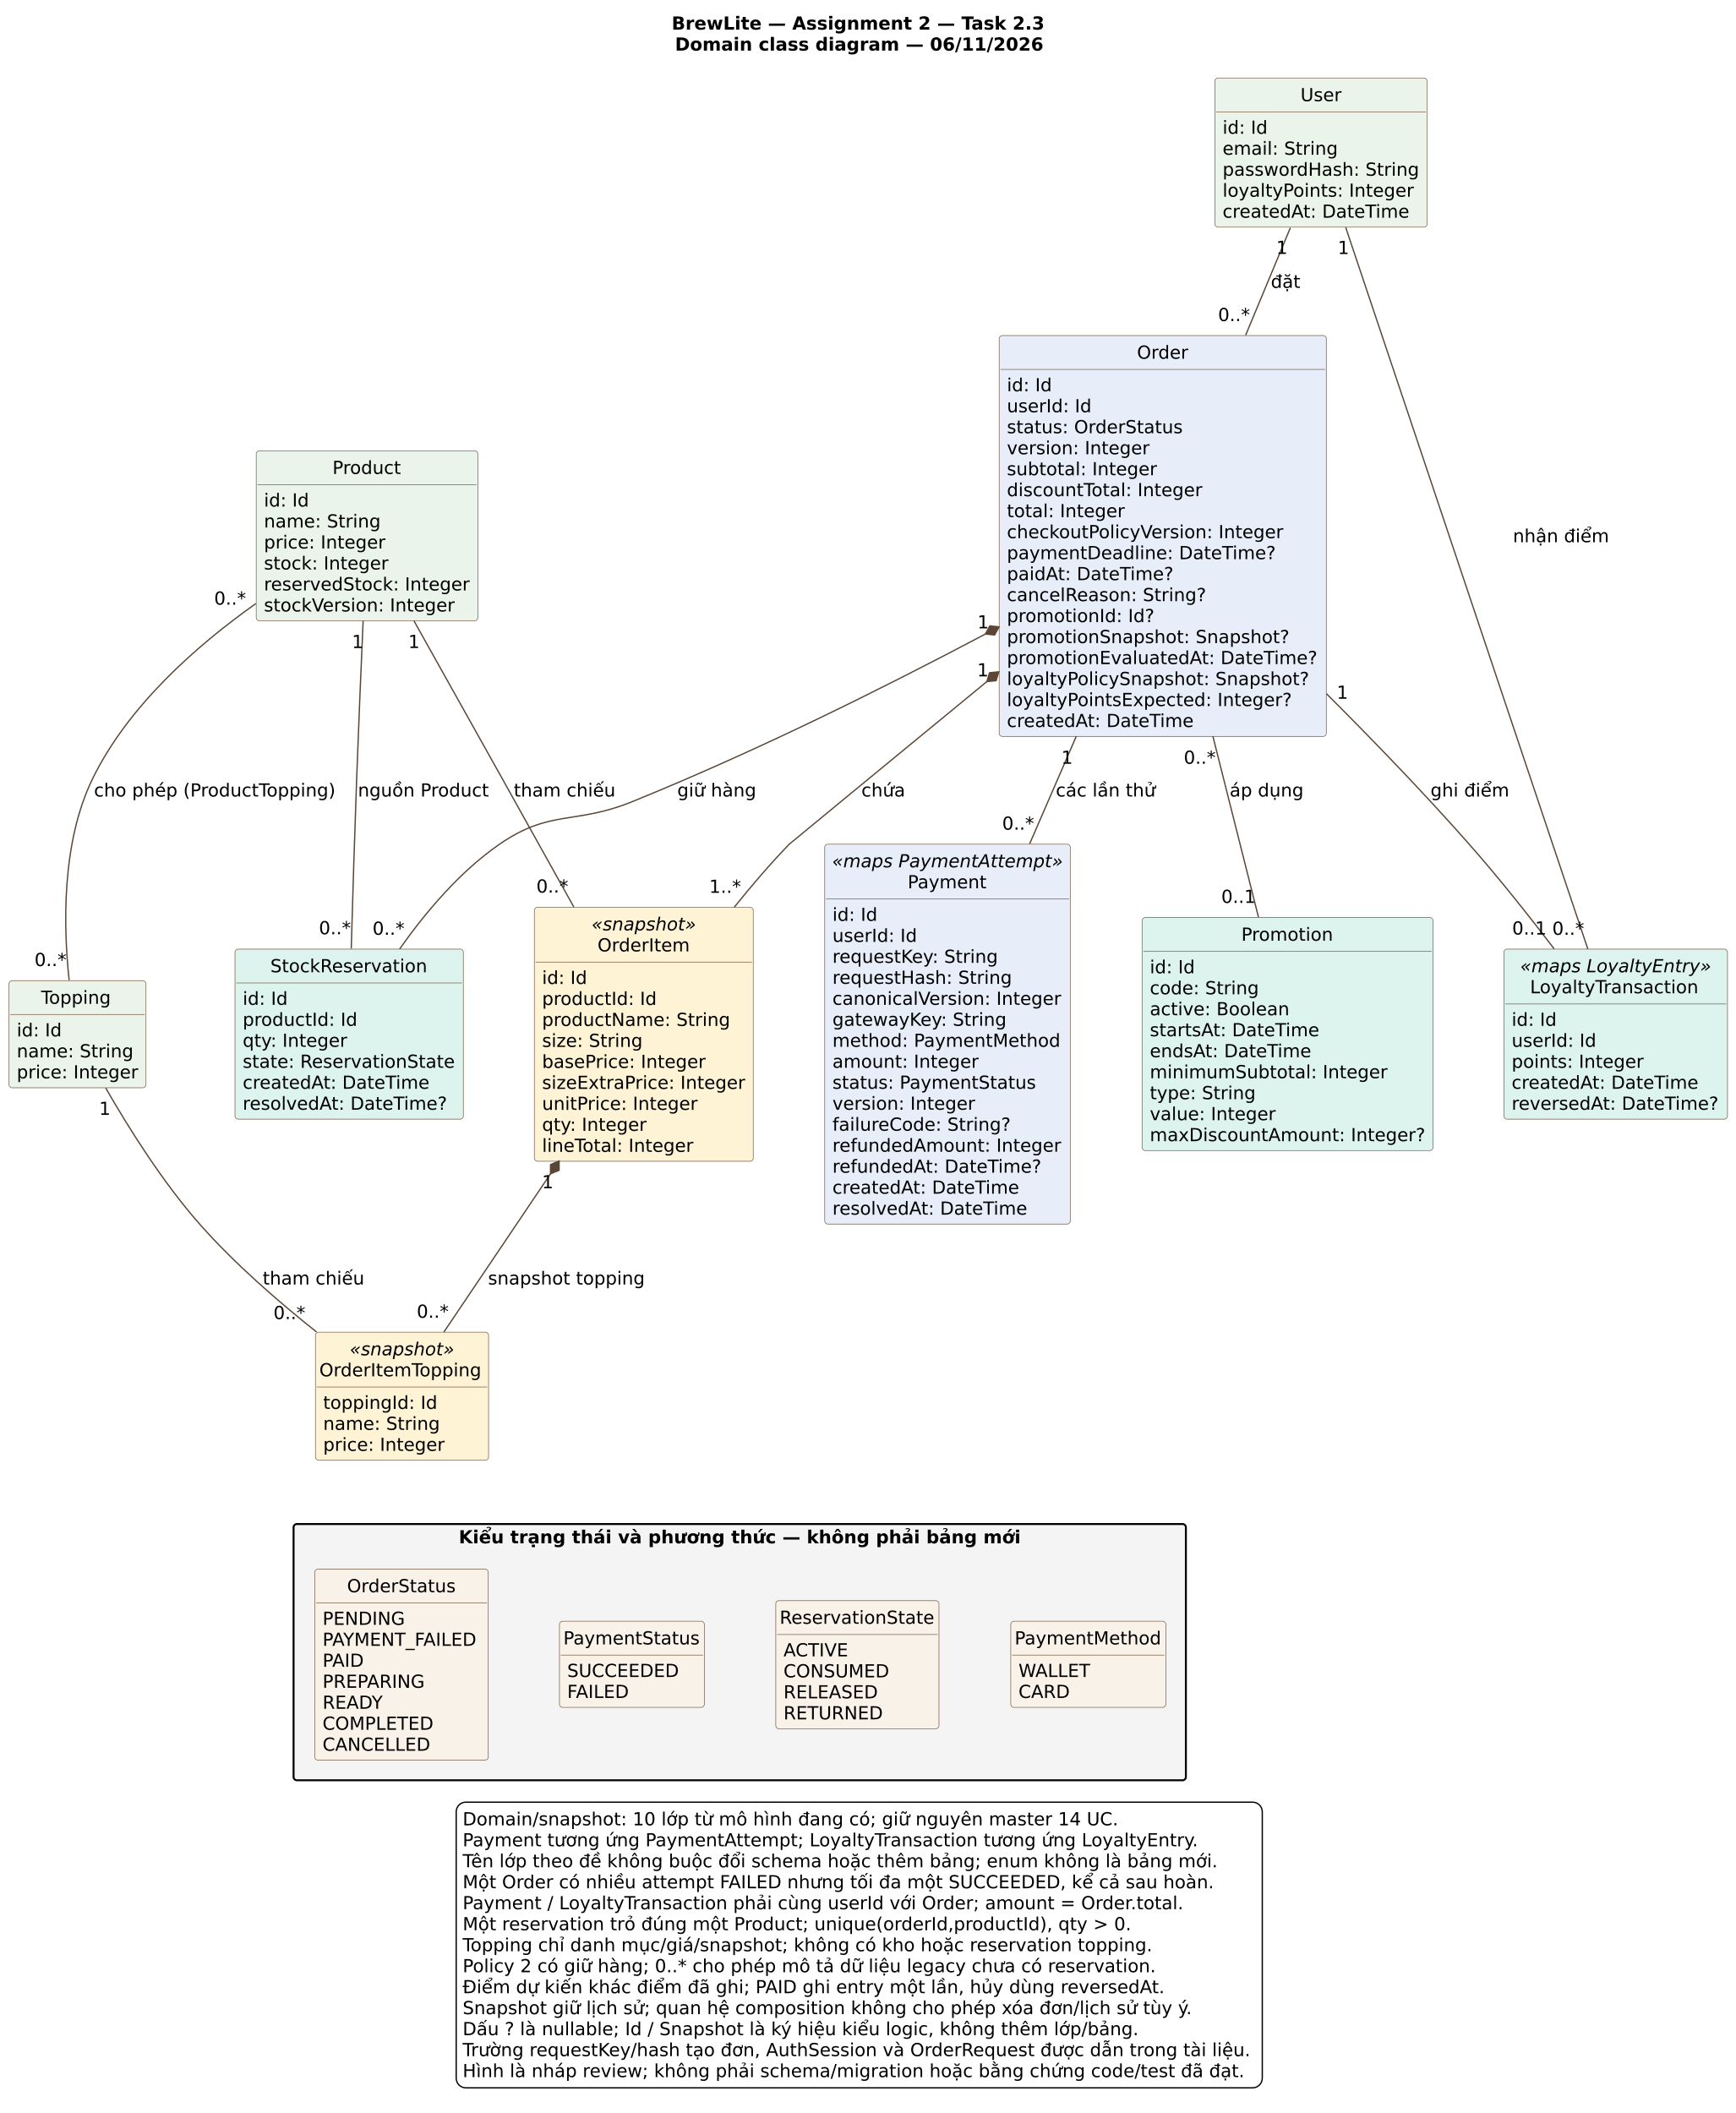
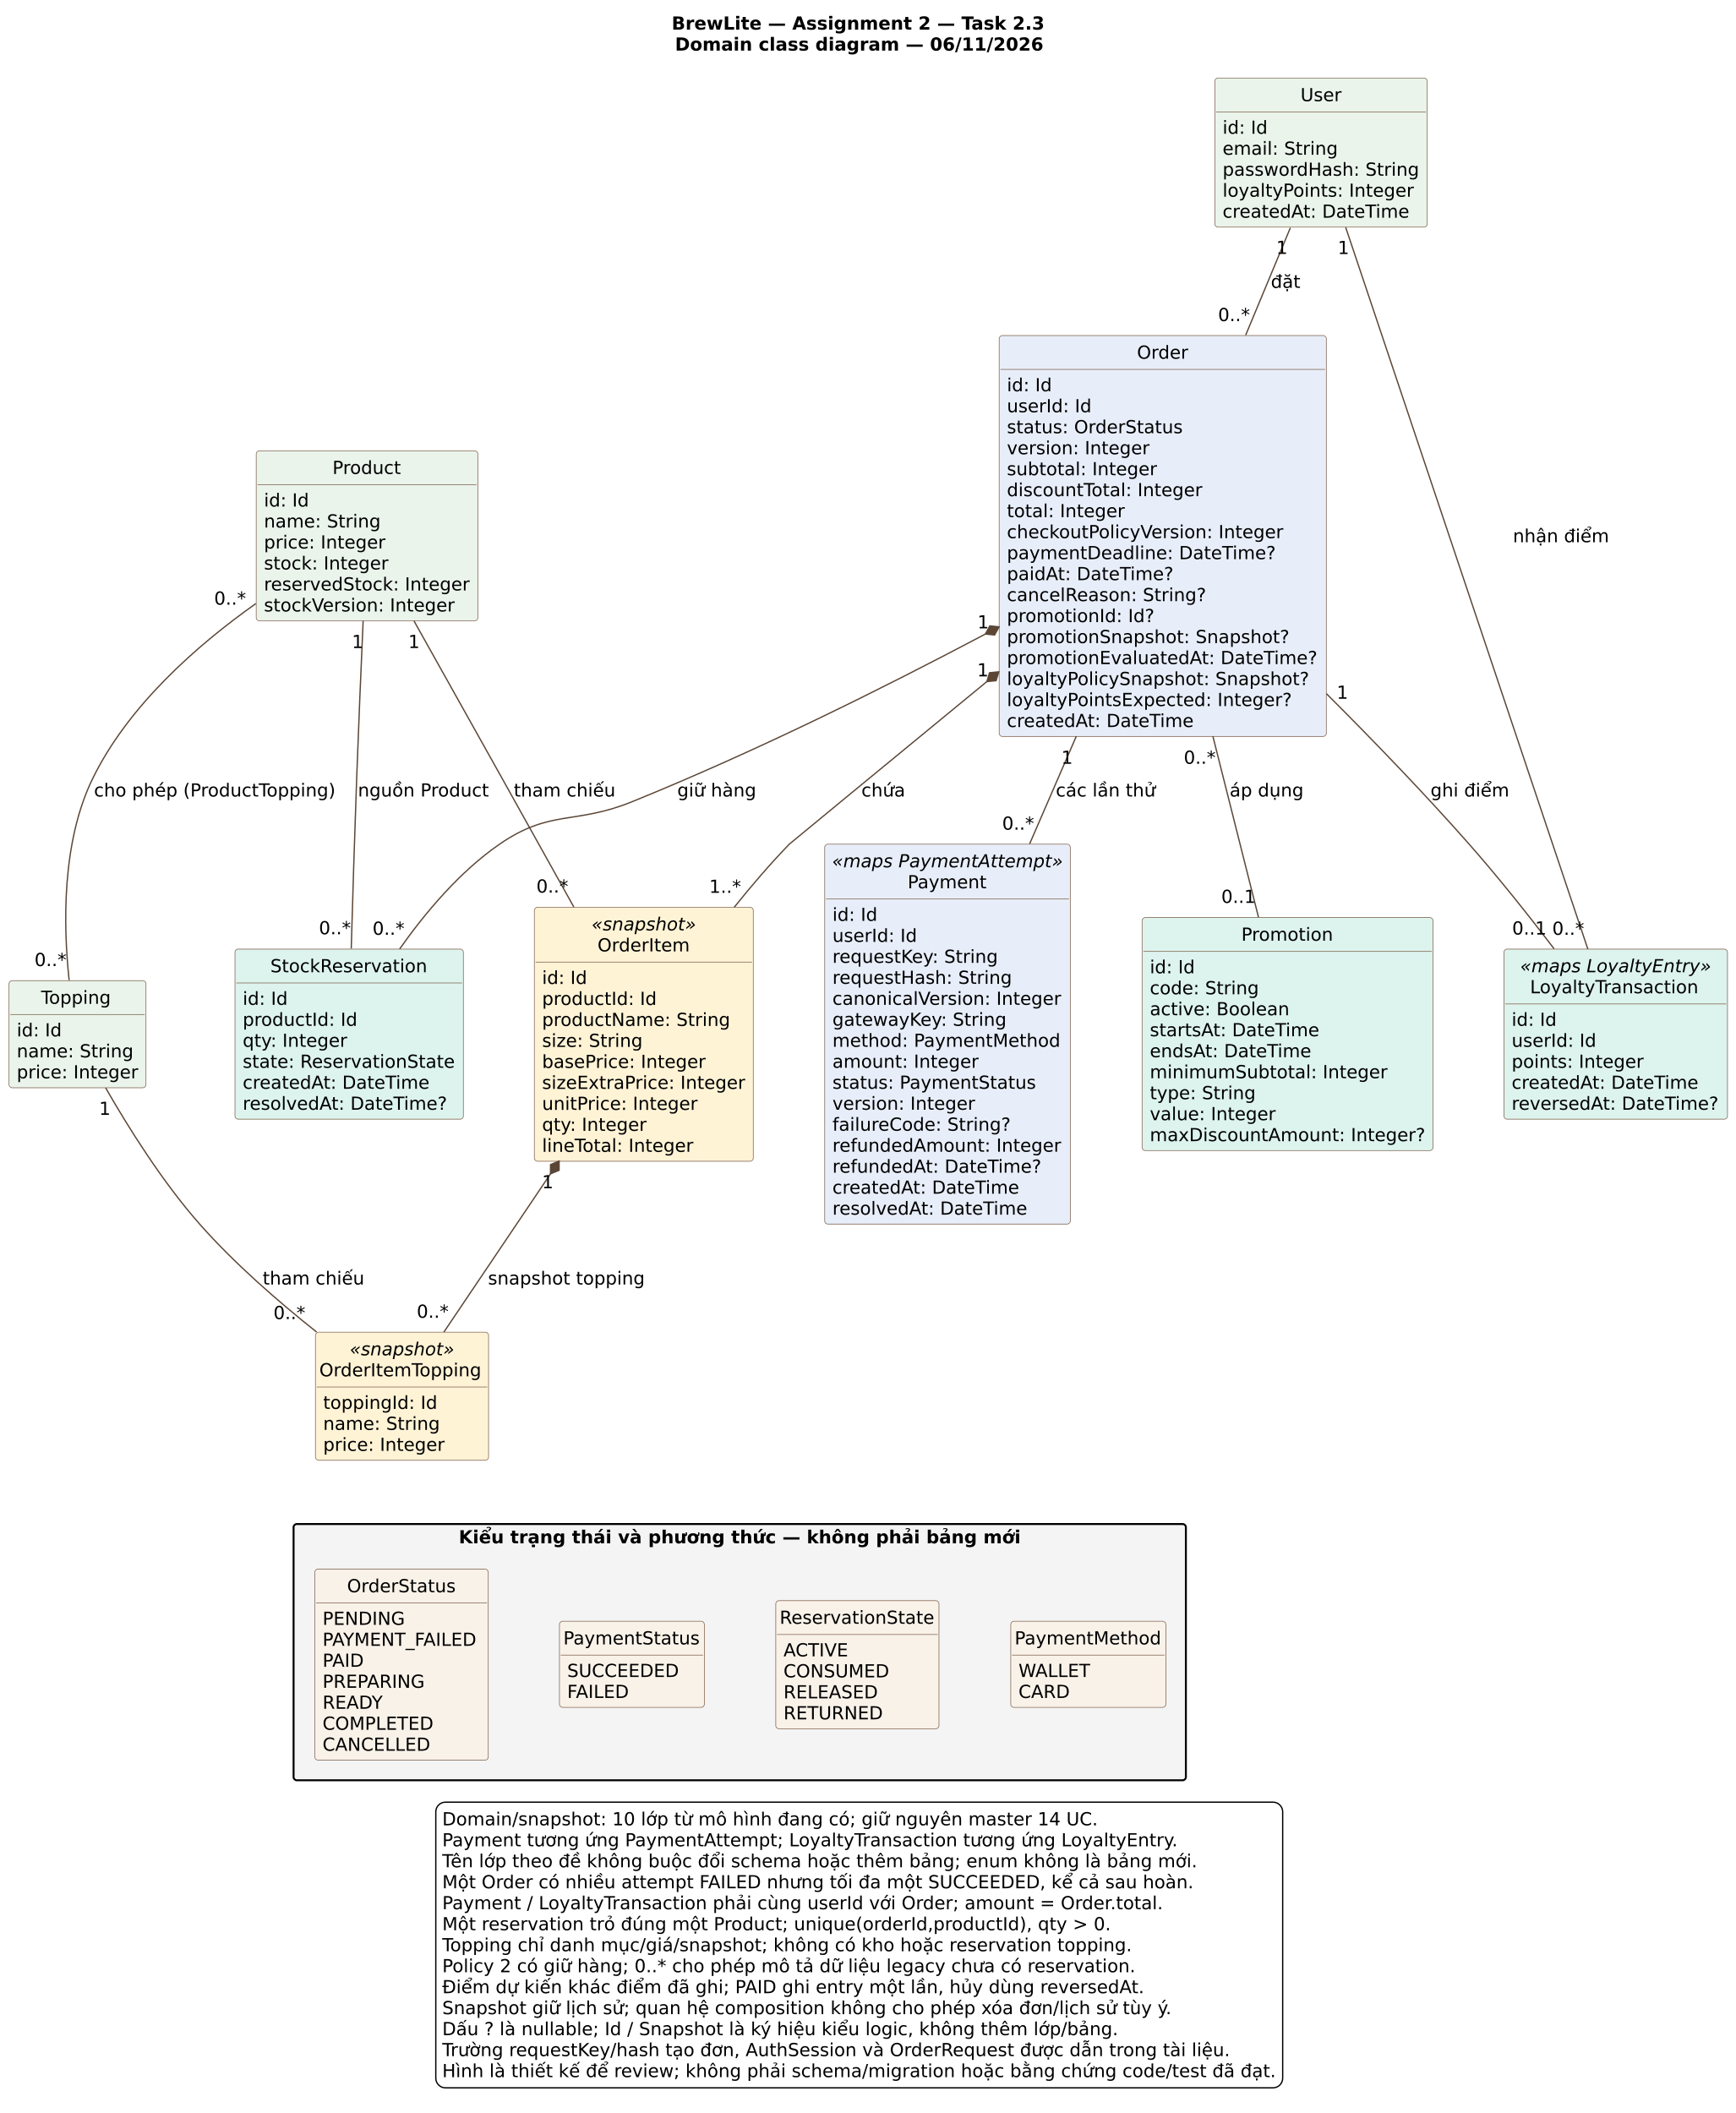
<svg xmlns="http://www.w3.org/2000/svg" contentStyleType="text/css" data-diagram-type="CLASS" height="1641px" preserveAspectRatio="none" style="width:1348px;height:1641px;background:#FFFFFF;" version="1.1" viewBox="0 0 1348 1641" width="1348px" zoomAndPan="magnify">
  <defs />
  <g>
    <text fill="#000000" font-family="DejaVu Sans" font-size="14" font-weight="bold" lengthAdjust="spacing" textLength="291.368" x="521.634" y="22.995">BrewLite — Assignment 2 — Task 2.3</text>
    <text fill="#000000" font-family="DejaVu Sans" font-size="14" font-weight="bold" lengthAdjust="spacing" textLength="286.132" x="524.252" y="39.292">Domain class diagram — 06/11/2026</text>
    <g class="cluster" data-entity="Kiểu trạng thái và phương thức — không phải bảng mới" data-source-line="137" data-uid="ent0024" id="cluster_Kiểu trạng thái và phương thức — không phải bảng mới">
      <rect fill="#F4F4F4" height="199" rx="2.5" ry="2.5" style="stroke:#000000;stroke-width:1.5;" width="693" x="228" y="1183.594" />
      <text fill="#000000" font-family="DejaVu Sans" font-size="14" font-weight="bold" lengthAdjust="spacing" textLength="436.427" x="356.287" y="1198.589">Kiểu trạng thái và phương thức — không phải bảng mới</text>
    </g>
    <g class="entity" data-entity="OrderStatus" data-source-line="138" data-uid="ent0025" id="entity_OrderStatus">
      <rect fill="#F9F2E9" height="148.375" rx="2.5" ry="2.5" style="stroke:#80644F;stroke-width:0.5;" width="134.705" x="244.5" y="1218.594" />
      <text fill="#000000" font-family="DejaVu Sans" font-size="14" lengthAdjust="spacing" textLength="84.643" x="269.531" y="1236.589">OrderStatus</text>
      <line style="stroke:#80644F;stroke-width:0.5;" x1="245.5" x2="378.205" y1="1244.891" y2="1244.891" />
      <text fill="#000000" font-family="DejaVu Sans" font-size="14" lengthAdjust="spacing" textLength="63.991" x="250.5" y="1261.886">PENDING</text>
      <text fill="#000000" font-family="DejaVu Sans" font-size="14" lengthAdjust="spacing" textLength="122.705" x="250.5" y="1278.183">PAYMENT_FAILED</text>
      <text fill="#000000" font-family="DejaVu Sans" font-size="14" lengthAdjust="spacing" textLength="32.929" x="250.5" y="1294.479">PAID</text>
      <text fill="#000000" font-family="DejaVu Sans" font-size="14" lengthAdjust="spacing" textLength="80.213" x="250.5" y="1310.776">PREPARING</text>
      <text fill="#000000" font-family="DejaVu Sans" font-size="14" lengthAdjust="spacing" textLength="47.482" x="250.5" y="1327.073">READY</text>
      <text fill="#000000" font-family="DejaVu Sans" font-size="14" lengthAdjust="spacing" textLength="86.14" x="250.5" y="1343.37">COMPLETED</text>
      <text fill="#000000" font-family="DejaVu Sans" font-size="14" lengthAdjust="spacing" textLength="83.672" x="250.5" y="1359.667">CANCELLED</text>
    </g>
    <g class="entity" data-entity="PaymentStatus" data-source-line="147" data-uid="ent0026" id="entity_PaymentStatus">
      <rect fill="#F9F2E9" height="66.891" rx="2.5" ry="2.5" style="stroke:#80644F;stroke-width:0.5;" width="112.531" x="434.5" y="1259.094" />
      <text fill="#000000" font-family="DejaVu Sans" font-size="14" lengthAdjust="spacing" textLength="106.531" x="437.5" y="1277.089">PaymentStatus</text>
      <line style="stroke:#80644F;stroke-width:0.5;" x1="435.5" x2="546.031" y1="1285.391" y2="1285.391" />
      <text fill="#000000" font-family="DejaVu Sans" font-size="14" lengthAdjust="spacing" textLength="86.782" x="440.5" y="1302.386">SUCCEEDED</text>
      <text fill="#000000" font-family="DejaVu Sans" font-size="14" lengthAdjust="spacing" textLength="49.185" x="440.5" y="1318.683">FAILED</text>
    </g>
    <g class="entity" data-entity="ReservationState" data-source-line="151" data-uid="ent0027" id="entity_ReservationState">
      <rect fill="#F9F2E9" height="99.484" rx="2.5" ry="2.5" style="stroke:#80644F;stroke-width:0.5;" width="126.743" x="602.5" y="1243.094" />
      <text fill="#000000" font-family="DejaVu Sans" font-size="14" lengthAdjust="spacing" textLength="120.743" x="605.5" y="1261.089">ReservationState</text>
      <line style="stroke:#80644F;stroke-width:0.5;" x1="603.5" x2="728.243" y1="1269.391" y2="1269.391" />
      <text fill="#000000" font-family="DejaVu Sans" font-size="14" lengthAdjust="spacing" textLength="50.456" x="608.5" y="1286.386">ACTIVE</text>
      <text fill="#000000" font-family="DejaVu Sans" font-size="14" lengthAdjust="spacing" textLength="82.106" x="608.5" y="1302.683">CONSUMED</text>
      <text fill="#000000" font-family="DejaVu Sans" font-size="14" lengthAdjust="spacing" textLength="73.309" x="608.5" y="1318.979">RELEASED</text>
      <text fill="#000000" font-family="DejaVu Sans" font-size="14" lengthAdjust="spacing" textLength="77.198" x="608.5" y="1335.276">RETURNED</text>
    </g>
    <g class="entity" data-entity="PaymentMethod" data-source-line="157" data-uid="ent0028" id="entity_PaymentMethod">
      <rect fill="#F9F2E9" height="66.891" rx="2.5" ry="2.5" style="stroke:#80644F;stroke-width:0.5;" width="120.427" x="785" y="1259.094" />
      <text fill="#000000" font-family="DejaVu Sans" font-size="14" lengthAdjust="spacing" textLength="114.427" x="788" y="1277.089">PaymentMethod</text>
      <line style="stroke:#80644F;stroke-width:0.5;" x1="786" x2="904.427" y1="1285.391" y2="1285.391" />
      <text fill="#000000" font-family="DejaVu Sans" font-size="14" lengthAdjust="spacing" textLength="56.417" x="791" y="1302.386">WALLET</text>
      <text fill="#000000" font-family="DejaVu Sans" font-size="14" lengthAdjust="spacing" textLength="39.86" x="791" y="1318.683">CARD</text>
    </g>
    <g class="entity" data-entity="User" data-source-line="16" data-uid="ent0002" id="entity_User">
      <rect fill="#EAF4EB" height="115.781" rx="2.5" ry="2.5" style="stroke:#80644F;stroke-width:0.5;" width="164.934" x="943.5" y="60.594" />
      <text fill="#000000" font-family="DejaVu Sans" font-size="14" lengthAdjust="spacing" textLength="31.91" x="1010.012" y="78.589">User</text>
      <line style="stroke:#80644F;stroke-width:0.5;" x1="944.5" x2="1107.434" y1="86.891" y2="86.891" />
      <text fill="#000000" font-family="DejaVu Sans" font-size="14" lengthAdjust="spacing" textLength="34.959" x="949.5" y="103.886">id: Id</text>
      <text fill="#000000" font-family="DejaVu Sans" font-size="14" lengthAdjust="spacing" textLength="89.558" x="949.5" y="120.183">email: String</text>
      <text fill="#000000" font-family="DejaVu Sans" font-size="14" lengthAdjust="spacing" textLength="152.934" x="949.5" y="136.48">passwordHash: String</text>
      <text fill="#000000" font-family="DejaVu Sans" font-size="14" lengthAdjust="spacing" textLength="149.065" x="949.5" y="152.776">loyaltyPoints: Integer</text>
      <text fill="#000000" font-family="DejaVu Sans" font-size="14" lengthAdjust="spacing" textLength="146.023" x="949.5" y="169.073">createdAt: DateTime</text>
    </g>
    <g class="entity" data-entity="Order" data-source-line="24" data-uid="ent0003" id="entity_Order">
      <rect fill="#E8EEF9" height="311.344" rx="2.5" ry="2.5" style="stroke:#80644F;stroke-width:0.5;" width="254.088" x="776" y="260.594" />
      <text fill="#000000" font-family="DejaVu Sans" font-size="14" lengthAdjust="spacing" textLength="40.031" x="883.028" y="278.589">Order</text>
      <line style="stroke:#80644F;stroke-width:0.5;" x1="777" x2="1029.088" y1="286.891" y2="286.891" />
      <text fill="#000000" font-family="DejaVu Sans" font-size="14" lengthAdjust="spacing" textLength="34.959" x="782" y="303.886">id: Id</text>
      <text fill="#000000" font-family="DejaVu Sans" font-size="14" lengthAdjust="spacing" textLength="65.734" x="782" y="320.183">userId: Id</text>
      <text fill="#000000" font-family="DejaVu Sans" font-size="14" lengthAdjust="spacing" textLength="136.828" x="782" y="336.479">status: OrderStatus</text>
      <text fill="#000000" font-family="DejaVu Sans" font-size="14" lengthAdjust="spacing" textLength="110.804" x="782" y="352.776">version: Integer</text>
      <text fill="#000000" font-family="DejaVu Sans" font-size="14" lengthAdjust="spacing" textLength="116.594" x="782" y="369.073">subtotal: Integer</text>
      <text fill="#000000" font-family="DejaVu Sans" font-size="14" lengthAdjust="spacing" textLength="154.171" x="782" y="385.37">discountTotal: Integer</text>
      <text fill="#000000" font-family="DejaVu Sans" font-size="14" lengthAdjust="spacing" textLength="91.54" x="782" y="401.667">total: Integer</text>
      <text fill="#000000" font-family="DejaVu Sans" font-size="14" lengthAdjust="spacing" textLength="216.781" x="782" y="417.964">checkoutPolicyVersion: Integer</text>
      <text fill="#000000" font-family="DejaVu Sans" font-size="14" lengthAdjust="spacing" textLength="209.241" x="782" y="434.261">paymentDeadline: DateTime?</text>
      <text fill="#000000" font-family="DejaVu Sans" font-size="14" lengthAdjust="spacing" textLength="130.06" x="782" y="450.558">paidAt: DateTime?</text>
      <text fill="#000000" font-family="DejaVu Sans" font-size="14" lengthAdjust="spacing" textLength="155.381" x="782" y="466.854">cancelReason: String?</text>
      <text fill="#000000" font-family="DejaVu Sans" font-size="14" lengthAdjust="spacing" textLength="114.857" x="782" y="483.151">promotionId: Id?</text>
      <text fill="#000000" font-family="DejaVu Sans" font-size="14" lengthAdjust="spacing" textLength="219.721" x="782" y="499.448">promotionSnapshot: Snapshot?</text>
      <text fill="#000000" font-family="DejaVu Sans" font-size="14" lengthAdjust="spacing" textLength="242.088" x="782" y="515.745">promotionEvaluatedAt: DateTime?</text>
      <text fill="#000000" font-family="DejaVu Sans" font-size="14" lengthAdjust="spacing" textLength="235.245" x="782" y="532.042">loyaltyPolicySnapshot: Snapshot?</text>
      <text fill="#000000" font-family="DejaVu Sans" font-size="14" lengthAdjust="spacing" textLength="221.812" x="782" y="548.339">loyaltyPointsExpected: Integer?</text>
      <text fill="#000000" font-family="DejaVu Sans" font-size="14" lengthAdjust="spacing" textLength="146.023" x="782" y="564.636">createdAt: DateTime</text>
    </g>
    <g class="entity" data-entity="OrderItem" data-source-line="44" data-uid="ent0004" id="entity_OrderItem">
      <rect fill="#FFF3D6" height="197.266" rx="2.5" ry="2.5" style="stroke:#80644F;stroke-width:0.5;" width="170.026" x="415" y="704.594" />
      <text fill="#000000" font-family="DejaVu Sans" font-size="14" font-style="italic" lengthAdjust="spacing" textLength="81.136" x="459.445" y="722.589">«snapshot»</text>
      <text fill="#000000" font-family="DejaVu Sans" font-size="14" lengthAdjust="spacing" textLength="71.9" x="464.063" y="738.886">OrderItem</text>
      <line style="stroke:#80644F;stroke-width:0.5;" x1="416" x2="584.026" y1="747.188" y2="747.188" />
      <text fill="#000000" font-family="DejaVu Sans" font-size="14" lengthAdjust="spacing" textLength="34.959" x="421" y="764.183">id: Id</text>
      <text fill="#000000" font-family="DejaVu Sans" font-size="14" lengthAdjust="spacing" textLength="89.353" x="421" y="780.48">productId: Id</text>
      <text fill="#000000" font-family="DejaVu Sans" font-size="14" lengthAdjust="spacing" textLength="146.405" x="421" y="796.776">productName: String</text>
      <text fill="#000000" font-family="DejaVu Sans" font-size="14" lengthAdjust="spacing" textLength="78.094" x="421" y="813.073">size: String</text>
      <text fill="#000000" font-family="DejaVu Sans" font-size="14" lengthAdjust="spacing" textLength="127.299" x="421" y="829.37">basePrice: Integer</text>
      <text fill="#000000" font-family="DejaVu Sans" font-size="14" lengthAdjust="spacing" textLength="158.026" x="421" y="845.667">sizeExtraPrice: Integer</text>
      <text fill="#000000" font-family="DejaVu Sans" font-size="14" lengthAdjust="spacing" textLength="121.051" x="421" y="861.964">unitPrice: Integer</text>
      <text fill="#000000" font-family="DejaVu Sans" font-size="14" lengthAdjust="spacing" textLength="82.189" x="421" y="878.261">qty: Integer</text>
      <text fill="#000000" font-family="DejaVu Sans" font-size="14" lengthAdjust="spacing" textLength="119.868" x="421" y="894.558">lineTotal: Integer</text>
    </g>
    <g class="entity" data-entity="OrderItemTopping" data-source-line="56" data-uid="ent0005" id="entity_OrderItemTopping">
      <rect fill="#FFF3D6" height="99.484" rx="2.5" ry="2.5" style="stroke:#80644F;stroke-width:0.5;" width="134.44" x="245" y="1034.594" />
      <text fill="#000000" font-family="DejaVu Sans" font-size="14" font-style="italic" lengthAdjust="spacing" textLength="81.136" x="271.652" y="1052.589">«snapshot»</text>
      <text fill="#000000" font-family="DejaVu Sans" font-size="14" lengthAdjust="spacing" textLength="128.44" x="248" y="1068.886">OrderItemTopping</text>
      <line style="stroke:#80644F;stroke-width:0.5;" x1="246" x2="378.44" y1="1077.188" y2="1077.188" />
      <text fill="#000000" font-family="DejaVu Sans" font-size="14" lengthAdjust="spacing" textLength="88.676" x="251" y="1094.183">toppingId: Id</text>
      <text fill="#000000" font-family="DejaVu Sans" font-size="14" lengthAdjust="spacing" textLength="90.651" x="251" y="1110.479">name: String</text>
      <text fill="#000000" font-family="DejaVu Sans" font-size="14" lengthAdjust="spacing" textLength="94.37" x="251" y="1126.776">price: Integer</text>
    </g>
    <g class="entity" data-entity="Product" data-source-line="62" data-uid="ent0006" id="entity_Product">
      <rect fill="#EAF4EB" height="132.078" rx="2.5" ry="2.5" style="stroke:#80644F;stroke-width:0.5;" width="172.091" x="199" y="350.094" />
      <text fill="#000000" font-family="DejaVu Sans" font-size="14" lengthAdjust="spacing" textLength="53.71" x="258.19" y="368.089">Product</text>
      <line style="stroke:#80644F;stroke-width:0.5;" x1="200" x2="370.091" y1="376.391" y2="376.391" />
      <text fill="#000000" font-family="DejaVu Sans" font-size="14" lengthAdjust="spacing" textLength="34.959" x="205" y="393.386">id: Id</text>
      <text fill="#000000" font-family="DejaVu Sans" font-size="14" lengthAdjust="spacing" textLength="90.651" x="205" y="409.683">name: String</text>
      <text fill="#000000" font-family="DejaVu Sans" font-size="14" lengthAdjust="spacing" textLength="94.37" x="205" y="425.979">price: Integer</text>
      <text fill="#000000" font-family="DejaVu Sans" font-size="14" lengthAdjust="spacing" textLength="96.681" x="205" y="442.276">stock: Integer</text>
      <text fill="#000000" font-family="DejaVu Sans" font-size="14" lengthAdjust="spacing" textLength="160.091" x="205" y="458.573">reservedStock: Integer</text>
      <text fill="#000000" font-family="DejaVu Sans" font-size="14" lengthAdjust="spacing" textLength="149.249" x="205" y="474.87">stockVersion: Integer</text>
    </g>
    <g class="entity" data-entity="Topping" data-source-line="71" data-uid="ent0007" id="entity_Topping">
      <rect fill="#EAF4EB" height="83.188" rx="2.5" ry="2.5" style="stroke:#80644F;stroke-width:0.5;" width="106.37" x="7" y="761.594" />
      <text fill="#000000" font-family="DejaVu Sans" font-size="14" lengthAdjust="spacing" textLength="56.54" x="31.915" y="779.589">Topping</text>
      <line style="stroke:#80644F;stroke-width:0.5;" x1="8" x2="112.37" y1="787.891" y2="787.891" />
      <text fill="#000000" font-family="DejaVu Sans" font-size="14" lengthAdjust="spacing" textLength="34.959" x="13" y="804.886">id: Id</text>
      <text fill="#000000" font-family="DejaVu Sans" font-size="14" lengthAdjust="spacing" textLength="90.651" x="13" y="821.183">name: String</text>
      <text fill="#000000" font-family="DejaVu Sans" font-size="14" lengthAdjust="spacing" textLength="94.37" x="13" y="837.48">price: Integer</text>
    </g>
    <g class="entity" data-entity="Payment" data-source-line="77" data-uid="ent0008" id="entity_Payment">
      <rect fill="#E8EEF9" height="295.047" rx="2.5" ry="2.5" style="stroke:#80644F;stroke-width:0.5;" width="190.739" x="640.5" y="655.594" />
      <text fill="#000000" font-family="DejaVu Sans" font-size="14" font-style="italic" lengthAdjust="spacing" textLength="179.231" x="646.254" y="673.589">«maps PaymentAttempt»</text>
      <text fill="#000000" font-family="DejaVu Sans" font-size="14" lengthAdjust="spacing" textLength="61.92" x="704.91" y="689.886">Payment</text>
      <line style="stroke:#80644F;stroke-width:0.5;" x1="641.5" x2="830.239" y1="698.188" y2="698.188" />
      <text fill="#000000" font-family="DejaVu Sans" font-size="14" lengthAdjust="spacing" textLength="34.959" x="646.5" y="715.183">id: Id</text>
      <text fill="#000000" font-family="DejaVu Sans" font-size="14" lengthAdjust="spacing" textLength="65.734" x="646.5" y="731.48">userId: Id</text>
      <text fill="#000000" font-family="DejaVu Sans" font-size="14" lengthAdjust="spacing" textLength="130.553" x="646.5" y="747.776">requestKey: String</text>
      <text fill="#000000" font-family="DejaVu Sans" font-size="14" lengthAdjust="spacing" textLength="139.747" x="646.5" y="764.073">requestHash: String</text>
      <text fill="#000000" font-family="DejaVu Sans" font-size="14" lengthAdjust="spacing" textLength="178.739" x="646.5" y="780.37">canonicalVersion: Integer</text>
      <text fill="#000000" font-family="DejaVu Sans" font-size="14" lengthAdjust="spacing" textLength="136.91" x="646.5" y="796.667">gatewayKey: String</text>
      <text fill="#000000" font-family="DejaVu Sans" font-size="14" lengthAdjust="spacing" textLength="177.659" x="646.5" y="812.964">method: PaymentMethod</text>
      <text fill="#000000" font-family="DejaVu Sans" font-size="14" lengthAdjust="spacing" textLength="113.545" x="646.5" y="829.261">amount: Integer</text>
      <text fill="#000000" font-family="DejaVu Sans" font-size="14" lengthAdjust="spacing" textLength="158.717" x="646.5" y="845.558">status: PaymentStatus</text>
      <text fill="#000000" font-family="DejaVu Sans" font-size="14" lengthAdjust="spacing" textLength="110.804" x="646.5" y="861.855">version: Integer</text>
      <text fill="#000000" font-family="DejaVu Sans" font-size="14" lengthAdjust="spacing" textLength="138.749" x="646.5" y="878.151">failureCode: String?</text>
      <text fill="#000000" font-family="DejaVu Sans" font-size="14" lengthAdjust="spacing" textLength="177.974" x="646.5" y="894.448">refundedAmount: Integer</text>
      <text fill="#000000" font-family="DejaVu Sans" font-size="14" lengthAdjust="spacing" textLength="163.249" x="646.5" y="910.745">refundedAt: DateTime?</text>
      <text fill="#000000" font-family="DejaVu Sans" font-size="14" lengthAdjust="spacing" textLength="146.023" x="646.5" y="927.042">createdAt: DateTime</text>
      <text fill="#000000" font-family="DejaVu Sans" font-size="14" lengthAdjust="spacing" textLength="152.291" x="646.5" y="943.339">resolvedAt: DateTime</text>
    </g>
    <g class="entity" data-entity="Promotion" data-source-line="95" data-uid="ent0009" id="entity_Promotion">
      <rect fill="#DDF3EE" height="180.969" rx="2.5" ry="2.5" style="stroke:#80644F;stroke-width:0.5;" width="225.938" x="887" y="712.594" />
      <text fill="#000000" font-family="DejaVu Sans" font-size="14" lengthAdjust="spacing" textLength="71.784" x="964.077" y="730.589">Promotion</text>
      <line style="stroke:#80644F;stroke-width:0.5;" x1="888" x2="1111.938" y1="738.891" y2="738.891" />
      <text fill="#000000" font-family="DejaVu Sans" font-size="14" lengthAdjust="spacing" textLength="34.959" x="893" y="755.886">id: Id</text>
      <text fill="#000000" font-family="DejaVu Sans" font-size="14" lengthAdjust="spacing" textLength="84.711" x="893" y="772.183">code: String</text>
      <text fill="#000000" font-family="DejaVu Sans" font-size="14" lengthAdjust="spacing" textLength="108.411" x="893" y="788.48">active: Boolean</text>
      <text fill="#000000" font-family="DejaVu Sans" font-size="14" lengthAdjust="spacing" textLength="132.289" x="893" y="804.776">startsAt: DateTime</text>
      <text fill="#000000" font-family="DejaVu Sans" font-size="14" lengthAdjust="spacing" textLength="126.055" x="893" y="821.073">endsAt: DateTime</text>
      <text fill="#000000" font-family="DejaVu Sans" font-size="14" lengthAdjust="spacing" textLength="184.625" x="893" y="837.37">minimumSubtotal: Integer</text>
      <text fill="#000000" font-family="DejaVu Sans" font-size="14" lengthAdjust="spacing" textLength="82.223" x="893" y="853.667">type: String</text>
      <text fill="#000000" font-family="DejaVu Sans" font-size="14" lengthAdjust="spacing" textLength="97.768" x="893" y="869.964">value: Integer</text>
      <text fill="#000000" font-family="DejaVu Sans" font-size="14" lengthAdjust="spacing" textLength="213.938" x="893" y="886.261">maxDiscountAmount: Integer?</text>
    </g>
    <g class="entity" data-entity="LoyaltyTransaction" data-source-line="107" data-uid="ent0010" id="entity_LoyaltyTransaction">
      <rect fill="#DDF3EE" height="132.078" rx="2.5" ry="2.5" style="stroke:#80644F;stroke-width:0.5;" width="173.636" x="1168" y="737.094" />
      <text fill="#000000" font-family="DejaVu Sans" font-size="14" font-style="italic" lengthAdjust="spacing" textLength="148.272" x="1180.682" y="755.089">«maps LoyaltyEntry»</text>
      <text fill="#000000" font-family="DejaVu Sans" font-size="14" lengthAdjust="spacing" textLength="133.041" x="1188.297" y="771.386">LoyaltyTransaction</text>
      <line style="stroke:#80644F;stroke-width:0.5;" x1="1169" x2="1340.636" y1="779.688" y2="779.688" />
      <text fill="#000000" font-family="DejaVu Sans" font-size="14" lengthAdjust="spacing" textLength="34.959" x="1174" y="796.683">id: Id</text>
      <text fill="#000000" font-family="DejaVu Sans" font-size="14" lengthAdjust="spacing" textLength="65.734" x="1174" y="812.98">userId: Id</text>
      <text fill="#000000" font-family="DejaVu Sans" font-size="14" lengthAdjust="spacing" textLength="102.525" x="1174" y="829.276">points: Integer</text>
      <text fill="#000000" font-family="DejaVu Sans" font-size="14" lengthAdjust="spacing" textLength="146.023" x="1174" y="845.573">createdAt: DateTime</text>
      <text fill="#000000" font-family="DejaVu Sans" font-size="14" lengthAdjust="spacing" textLength="161.636" x="1174" y="861.87">reversedAt: DateTime?</text>
    </g>
    <g class="entity" data-entity="StockReservation" data-source-line="115" data-uid="ent0011" id="entity_StockReservation">
      <rect fill="#DDF3EE" height="132.078" rx="2.5" ry="2.5" style="stroke:#80644F;stroke-width:0.5;" width="177.375" x="182.5" y="737.094" />
      <text fill="#000000" font-family="DejaVu Sans" font-size="14" lengthAdjust="spacing" textLength="122.432" x="209.972" y="755.089">StockReservation</text>
      <line style="stroke:#80644F;stroke-width:0.5;" x1="183.5" x2="358.875" y1="763.391" y2="763.391" />
      <text fill="#000000" font-family="DejaVu Sans" font-size="14" lengthAdjust="spacing" textLength="34.959" x="188.5" y="780.386">id: Id</text>
      <text fill="#000000" font-family="DejaVu Sans" font-size="14" lengthAdjust="spacing" textLength="89.353" x="188.5" y="796.683">productId: Id</text>
      <text fill="#000000" font-family="DejaVu Sans" font-size="14" lengthAdjust="spacing" textLength="82.189" x="188.5" y="812.98">qty: Integer</text>
      <text fill="#000000" font-family="DejaVu Sans" font-size="14" lengthAdjust="spacing" textLength="165.375" x="188.5" y="829.276">state: ReservationState</text>
      <text fill="#000000" font-family="DejaVu Sans" font-size="14" lengthAdjust="spacing" textLength="146.023" x="188.5" y="845.573">createdAt: DateTime</text>
      <text fill="#000000" font-family="DejaVu Sans" font-size="14" lengthAdjust="spacing" textLength="159.722" x="188.5" y="861.87">resolvedAt: DateTime?</text>
    </g>
    <g class="link" data-entity-1="User" data-entity-2="Order" data-source-line="124" data-uid="lnk12" id="link_User_Order">
      <path codeLine="124" d="M1002.14,176.924 C992.08,201.084 979.84,230.504 967.43,260.294" fill="none" id="User-Order" style="stroke:#5B4636;stroke-width:1;" />
      <text fill="#000000" font-family="DejaVu Sans" font-size="14" lengthAdjust="spacing" textLength="22.955" x="987" y="223.589">đặt</text>
      <text fill="#000000" font-family="DejaVu Sans" font-size="14" lengthAdjust="spacing" textLength="8.907" x="991.146" y="197.202">1</text>
      <text fill="#000000" font-family="DejaVu Sans" font-size="14" lengthAdjust="spacing" textLength="24.808" x="945.987" y="249.354">0..*</text>
    </g>
    <g class="link" data-entity-1="Order" data-entity-2="OrderItem" data-source-line="125" data-uid="lnk13" id="link_Order_OrderItem">
      <path codeLine="125" d="M766.42,529.354 C688.76,593.194 613.49,655.084 613,655.594 C598.36,670.704 583.81,687.664 570.27,704.554" fill="none" id="Order-backto-OrderItem" style="stroke:#5B4636;stroke-width:1;" />
      <polygon fill="#5B4636" points="775.69,521.734,768.515,522.454,766.42,529.354,773.595,528.634,775.69,521.734" style="stroke:#5B4636;stroke-width:1;" />
      <text fill="#000000" font-family="DejaVu Sans" font-size="14" lengthAdjust="spacing" textLength="34.023" x="669" y="618.589">chứa</text>
      <text fill="#000000" font-family="DejaVu Sans" font-size="14" lengthAdjust="spacing" textLength="8.907" x="758.895" y="525.288">1</text>
      <text fill="#000000" font-family="DejaVu Sans" font-size="14" lengthAdjust="spacing" textLength="24.808" x="550.761" y="693.393">1..*</text>
    </g>
    <g class="link" data-entity-1="OrderItem" data-entity-2="OrderItemTopping" data-source-line="126" data-uid="lnk14" id="link_OrderItem_OrderItemTopping">
      <path codeLine="126" d="M427.543,911.625 C397.253,956.564 369.37,997.954 344.73,1034.524" fill="none" id="OrderItem-backto-OrderItemTopping" style="stroke:#5B4636;stroke-width:1;" />
      <polygon fill="#5B4636" points="434.25,901.674,427.58,904.413,427.543,911.625,434.214,908.885,434.25,901.674" style="stroke:#5B4636;stroke-width:1;" />
      <text fill="#000000" font-family="DejaVu Sans" font-size="14" lengthAdjust="spacing" textLength="121.782" x="379" y="997.589">snapshot topping</text>
      <text fill="#000000" font-family="DejaVu Sans" font-size="14" lengthAdjust="spacing" textLength="8.907" x="420.943" y="922.83">1</text>
      <text fill="#000000" font-family="DejaVu Sans" font-size="14" lengthAdjust="spacing" textLength="24.808" x="323.671" y="1023.41">0..*</text>
    </g>
    <g class="link" data-entity-1="Product" data-entity-2="OrderItem" data-source-line="127" data-uid="lnk15" id="link_Product_OrderItem">
      <path codeLine="127" d="M321.48,482.154 C341.69,518.224 367.26,563.874 390,604.594 C408.13,637.064 427.91,672.554 445.63,704.374" fill="none" id="Product-OrderItem" style="stroke:#5B4636;stroke-width:1;" />
      <text fill="#000000" font-family="DejaVu Sans" font-size="14" lengthAdjust="spacing" textLength="78.976" x="399" y="618.589">tham chiếu</text>
      <text fill="#000000" font-family="DejaVu Sans" font-size="14" lengthAdjust="spacing" textLength="8.907" x="317.077" y="503.261">1</text>
      <text fill="#000000" font-family="DejaVu Sans" font-size="14" lengthAdjust="spacing" textLength="24.808" x="416.579" y="693.199">0..*</text>
    </g>
    <g class="link" data-entity-1="Topping" data-entity-2="OrderItemTopping" data-source-line="128" data-uid="lnk16" id="link_Topping_OrderItemTopping">
      <path codeLine="128" d="M82.06,844.884 C99.68,875.594 126.13,917.854 155,950.594 C182.01,981.224 216.26,1010.964 245.88,1034.474" fill="none" id="Topping-OrderItemTopping" style="stroke:#5B4636;stroke-width:1;" />
      <text fill="#000000" font-family="DejaVu Sans" font-size="14" lengthAdjust="spacing" textLength="78.976" x="204" y="997.589">tham chiếu</text>
      <text fill="#000000" font-family="DejaVu Sans" font-size="14" lengthAdjust="spacing" textLength="8.907" x="76.981" y="865.823">1</text>
      <text fill="#000000" font-family="DejaVu Sans" font-size="14" lengthAdjust="spacing" textLength="24.808" x="212.381" y="1024.435">0..*</text>
    </g>
    <g class="link" data-entity-1="Product" data-entity-2="Topping" data-source-line="129" data-uid="lnk17" id="link_Product_Topping">
      <path codeLine="129" d="M198.73,468.744 C152.54,501.434 99.59,548.164 72,604.594 C47.7,654.274 49.22,719.584 53.69,761.214" fill="none" id="Product-Topping" style="stroke:#5B4636;stroke-width:1;" />
      <text fill="#000000" font-family="DejaVu Sans" font-size="14" lengthAdjust="spacing" textLength="190.47" x="73" y="618.589">cho phép (ProductTopping)</text>
      <text fill="#000000" font-family="DejaVu Sans" font-size="14" lengthAdjust="spacing" textLength="24.808" x="166.316" y="469.585">0..*</text>
      <text fill="#000000" font-family="DejaVu Sans" font-size="14" lengthAdjust="spacing" textLength="24.808" x="26.807" y="750.268">0..*</text>
    </g>
    <g class="link" data-entity-1="Order" data-entity-2="Payment" data-source-line="130" data-uid="lnk18" id="link_Order_Payment">
      <path codeLine="130" d="M835.92,571.744 C823.95,599.344 811.51,628.024 799.64,655.394" fill="none" id="Order-Payment" style="stroke:#5B4636;stroke-width:1;" />
      <text fill="#000000" font-family="DejaVu Sans" font-size="14" lengthAdjust="spacing" textLength="77.451" x="820" y="618.589">các lần thử</text>
      <text fill="#000000" font-family="DejaVu Sans" font-size="14" lengthAdjust="spacing" textLength="8.907" x="824.276" y="593.176">1</text>
      <text fill="#000000" font-family="DejaVu Sans" font-size="14" lengthAdjust="spacing" textLength="24.808" x="778.33" y="644.367">0..*</text>
    </g>
    <g class="link" data-entity-1="Order" data-entity-2="Promotion" data-source-line="131" data-uid="lnk19" id="link_Order_Promotion">
      <path codeLine="131" d="M941.96,571.744 C954,619.524 966.85,670.534 977.4,712.374" fill="none" id="Order-Promotion" style="stroke:#5B4636;stroke-width:1;" />
      <text fill="#000000" font-family="DejaVu Sans" font-size="14" lengthAdjust="spacing" textLength="57.435" x="955" y="618.589">áp dụng</text>
      <text fill="#000000" font-family="DejaVu Sans" font-size="14" lengthAdjust="spacing" textLength="24.808" x="919.369" y="593.176">0..*</text>
      <text fill="#000000" font-family="DejaVu Sans" font-size="14" lengthAdjust="spacing" textLength="26.715" x="948.484" y="701.207">0..1</text>
    </g>
    <g class="link" data-entity-1="Order" data-entity-2="LoyaltyTransaction" data-source-line="132" data-uid="lnk20" id="link_Order_LoyaltyTransaction">
      <path codeLine="132" d="M1030.12,538.694 C1066.86,575.374 1106.37,616.334 1141,655.594 C1163.7,681.334 1187.25,711.014 1207,736.894" fill="none" id="Order-LoyaltyTransaction" style="stroke:#5B4636;stroke-width:1;" />
      <text fill="#000000" font-family="DejaVu Sans" font-size="14" lengthAdjust="spacing" textLength="61.127" x="1111" y="618.589">ghi điểm</text>
      <text fill="#000000" font-family="DejaVu Sans" font-size="14" lengthAdjust="spacing" textLength="8.907" x="1038.135" y="542.671">1</text>
      <text fill="#000000" font-family="DejaVu Sans" font-size="14" lengthAdjust="spacing" textLength="26.715" x="1174.387" y="725.785">0..1</text>
    </g>
    <g class="link" data-entity-1="User" data-entity-2="LoyaltyTransaction" data-source-line="133" data-uid="lnk21" id="link_User_LoyaltyTransaction">
      <path codeLine="133" d="M1045.13,176.614 C1087.4,302.594 1188.55,604.044 1233.19,737.094" fill="none" id="User-LoyaltyTransaction" style="stroke:#5B4636;stroke-width:1;" />
      <text fill="#000000" font-family="DejaVu Sans" font-size="14" lengthAdjust="spacing" textLength="74.676" x="1175" y="421.089">nhận điểm</text>
      <text fill="#000000" font-family="DejaVu Sans" font-size="14" lengthAdjust="spacing" textLength="8.907" x="1038.936" y="197.272">1</text>
      <text fill="#000000" font-family="DejaVu Sans" font-size="14" lengthAdjust="spacing" textLength="24.808" x="1205.556" y="726.007">0..*</text>
    </g>
    <g class="link" data-entity-1="Order" data-entity-2="StockReservation" data-source-line="134" data-uid="lnk22" id="link_Order_StockReservation">
      <path codeLine="134" d="M765.291,492.412 C685.011,534.852 588.92,582.764 491,622.594 C446.47,640.704 427.58,628.314 388,655.594 C357.18,676.834 330.44,708.554 310.33,737.054" fill="none" id="Order-backto-StockReservation" style="stroke:#5B4636;stroke-width:1;" />
      <polygon fill="#5B4636" points="775.9,486.804,768.726,486.072,765.291,492.412,772.465,493.144,775.9,486.804" style="stroke:#5B4636;stroke-width:1;" />
      <text fill="#000000" font-family="DejaVu Sans" font-size="14" lengthAdjust="spacing" textLength="61.312" x="526" y="618.589">giữ hàng</text>
      <text fill="#000000" font-family="DejaVu Sans" font-size="14" lengthAdjust="spacing" textLength="8.907" x="759.119" y="488.011">1</text>
      <text fill="#000000" font-family="DejaVu Sans" font-size="14" lengthAdjust="spacing" textLength="24.808" x="289.343" y="725.963">0..*</text>
    </g>
    <g class="link" data-entity-1="Product" data-entity-2="StockReservation" data-source-line="135" data-uid="lnk23" id="link_Product_StockReservation">
      <path codeLine="135" d="M282.03,482.164 C280.43,518.234 278.49,563.894 277,604.594 C275.39,648.644 273.89,698.234 272.79,736.704" fill="none" id="Product-StockReservation" style="stroke:#5B4636;stroke-width:1;" />
      <text fill="#000000" font-family="DejaVu Sans" font-size="14" lengthAdjust="spacing" textLength="102.231" x="278" y="618.589">nguồn Product</text>
      <text fill="#000000" font-family="DejaVu Sans" font-size="14" lengthAdjust="spacing" textLength="8.907" x="273.312" y="503.272">1</text>
      <text fill="#000000" font-family="DejaVu Sans" font-size="14" lengthAdjust="spacing" textLength="24.808" x="247.697" y="725.574">0..*</text>
    </g>
-     <rect fill="none" height="221.859" rx="7.5" ry="7.5" style="stroke:#000000;stroke-width:1;" width="626.034" x="354.301" y="1399.594" />
-     <text fill="#000000" font-family="DejaVu Sans" font-size="14" lengthAdjust="spacing" textLength="509.161" x="359.301" y="1417.589">Domain/snapshot: 10 lớp từ mô hình đang có; giữ nguyên master 14 UC.</text>
-     <text fill="#000000" font-family="DejaVu Sans" font-size="14" lengthAdjust="spacing" textLength="577.165" x="359.301" y="1433.886">Payment tương ứng PaymentAttempt; LoyaltyTransaction tương ứng LoyaltyEntry.</text>
-     <text fill="#000000" font-family="DejaVu Sans" font-size="14" lengthAdjust="spacing" textLength="588.349" x="359.301" y="1450.183">Tên lớp theo đề không buộc đổi schema hoặc thêm bảng; enum không là bảng mới.</text>
-     <text fill="#000000" font-family="DejaVu Sans" font-size="14" lengthAdjust="spacing" textLength="585.019" x="359.301" y="1466.479">Một Order có nhiều attempt FAILED nhưng tối đa một SUCCEEDED, kể cả sau hoàn.</text>
-     <text fill="#000000" font-family="DejaVu Sans" font-size="14" lengthAdjust="spacing" textLength="564.471" x="359.301" y="1482.776">Payment / LoyaltyTransaction phải cùng userId với Order; amount = Order.total.</text>
-     <text fill="#000000" font-family="DejaVu Sans" font-size="14" lengthAdjust="spacing" textLength="520.693" x="359.301" y="1499.073">Một reservation trỏ đúng một Product; unique(orderId,productId), qty &gt; 0.</text>
-     <text fill="#000000" font-family="DejaVu Sans" font-size="14" lengthAdjust="spacing" textLength="538.303" x="359.301" y="1515.37">Topping chỉ danh mục/giá/snapshot; không có kho hoặc reservation topping.</text>
-     <text fill="#000000" font-family="DejaVu Sans" font-size="14" lengthAdjust="spacing" textLength="539.171" x="359.301" y="1531.667">Policy 2 có giữ hàng; 0..* cho phép mô tả dữ liệu legacy chưa có reservation.</text>
-     <text fill="#000000" font-family="DejaVu Sans" font-size="14" lengthAdjust="spacing" textLength="546.615" x="359.301" y="1547.964">Điểm dự kiến khác điểm đã ghi; PAID ghi entry một lần, hủy dùng reversedAt.</text>
-     <text fill="#000000" font-family="DejaVu Sans" font-size="14" lengthAdjust="spacing" textLength="568.757" x="359.301" y="1564.261">Snapshot giữ lịch sử; quan hệ composition không cho phép xóa đơn/lịch sử tùy ý.</text>
-     <text fill="#000000" font-family="DejaVu Sans" font-size="14" lengthAdjust="spacing" textLength="525.451" x="359.301" y="1580.558">Dấu ? là nullable; Id / Snapshot là ký hiệu kiểu logic, không thêm lớp/bảng.</text>
-     <text fill="#000000" font-family="DejaVu Sans" font-size="14" lengthAdjust="spacing" textLength="616.034" x="359.301" y="1596.854">Trường requestKey/hash tạo đơn, AuthSession và OrderRequest được dẫn trong tài liệu.</text>
-     <text fill="#000000" font-family="DejaVu Sans" font-size="14" lengthAdjust="spacing" textLength="607.462" x="359.301" y="1613.151">Hình là nháp review; không phải schema/migration hoặc bằng chứng code/test đã đạt.</text>
+     <rect fill="none" height="221.859" rx="7.5" ry="7.5" style="stroke:#000000;stroke-width:1;" width="657.726" x="338.455" y="1399.594" />
+     <text fill="#000000" font-family="DejaVu Sans" font-size="14" lengthAdjust="spacing" textLength="509.161" x="343.455" y="1417.589">Domain/snapshot: 10 lớp từ mô hình đang có; giữ nguyên master 14 UC.</text>
+     <text fill="#000000" font-family="DejaVu Sans" font-size="14" lengthAdjust="spacing" textLength="577.165" x="343.455" y="1433.886">Payment tương ứng PaymentAttempt; LoyaltyTransaction tương ứng LoyaltyEntry.</text>
+     <text fill="#000000" font-family="DejaVu Sans" font-size="14" lengthAdjust="spacing" textLength="588.349" x="343.455" y="1450.183">Tên lớp theo đề không buộc đổi schema hoặc thêm bảng; enum không là bảng mới.</text>
+     <text fill="#000000" font-family="DejaVu Sans" font-size="14" lengthAdjust="spacing" textLength="585.019" x="343.455" y="1466.479">Một Order có nhiều attempt FAILED nhưng tối đa một SUCCEEDED, kể cả sau hoàn.</text>
+     <text fill="#000000" font-family="DejaVu Sans" font-size="14" lengthAdjust="spacing" textLength="564.471" x="343.455" y="1482.776">Payment / LoyaltyTransaction phải cùng userId với Order; amount = Order.total.</text>
+     <text fill="#000000" font-family="DejaVu Sans" font-size="14" lengthAdjust="spacing" textLength="520.693" x="343.455" y="1499.073">Một reservation trỏ đúng một Product; unique(orderId,productId), qty &gt; 0.</text>
+     <text fill="#000000" font-family="DejaVu Sans" font-size="14" lengthAdjust="spacing" textLength="538.303" x="343.455" y="1515.37">Topping chỉ danh mục/giá/snapshot; không có kho hoặc reservation topping.</text>
+     <text fill="#000000" font-family="DejaVu Sans" font-size="14" lengthAdjust="spacing" textLength="539.171" x="343.455" y="1531.667">Policy 2 có giữ hàng; 0..* cho phép mô tả dữ liệu legacy chưa có reservation.</text>
+     <text fill="#000000" font-family="DejaVu Sans" font-size="14" lengthAdjust="spacing" textLength="546.615" x="343.455" y="1547.964">Điểm dự kiến khác điểm đã ghi; PAID ghi entry một lần, hủy dùng reversedAt.</text>
+     <text fill="#000000" font-family="DejaVu Sans" font-size="14" lengthAdjust="spacing" textLength="568.757" x="343.455" y="1564.261">Snapshot giữ lịch sử; quan hệ composition không cho phép xóa đơn/lịch sử tùy ý.</text>
+     <text fill="#000000" font-family="DejaVu Sans" font-size="14" lengthAdjust="spacing" textLength="525.451" x="343.455" y="1580.558">Dấu ? là nullable; Id / Snapshot là ký hiệu kiểu logic, không thêm lớp/bảng.</text>
+     <text fill="#000000" font-family="DejaVu Sans" font-size="14" lengthAdjust="spacing" textLength="616.034" x="343.455" y="1596.854">Trường requestKey/hash tạo đơn, AuthSession và OrderRequest được dẫn trong tài liệu.</text>
+     <text fill="#000000" font-family="DejaVu Sans" font-size="14" lengthAdjust="spacing" textLength="647.726" x="343.455" y="1613.151">Hình là thiết kế để review; không phải schema/migration hoặc bằng chứng code/test đã đạt.</text>
  </g>
</svg>
